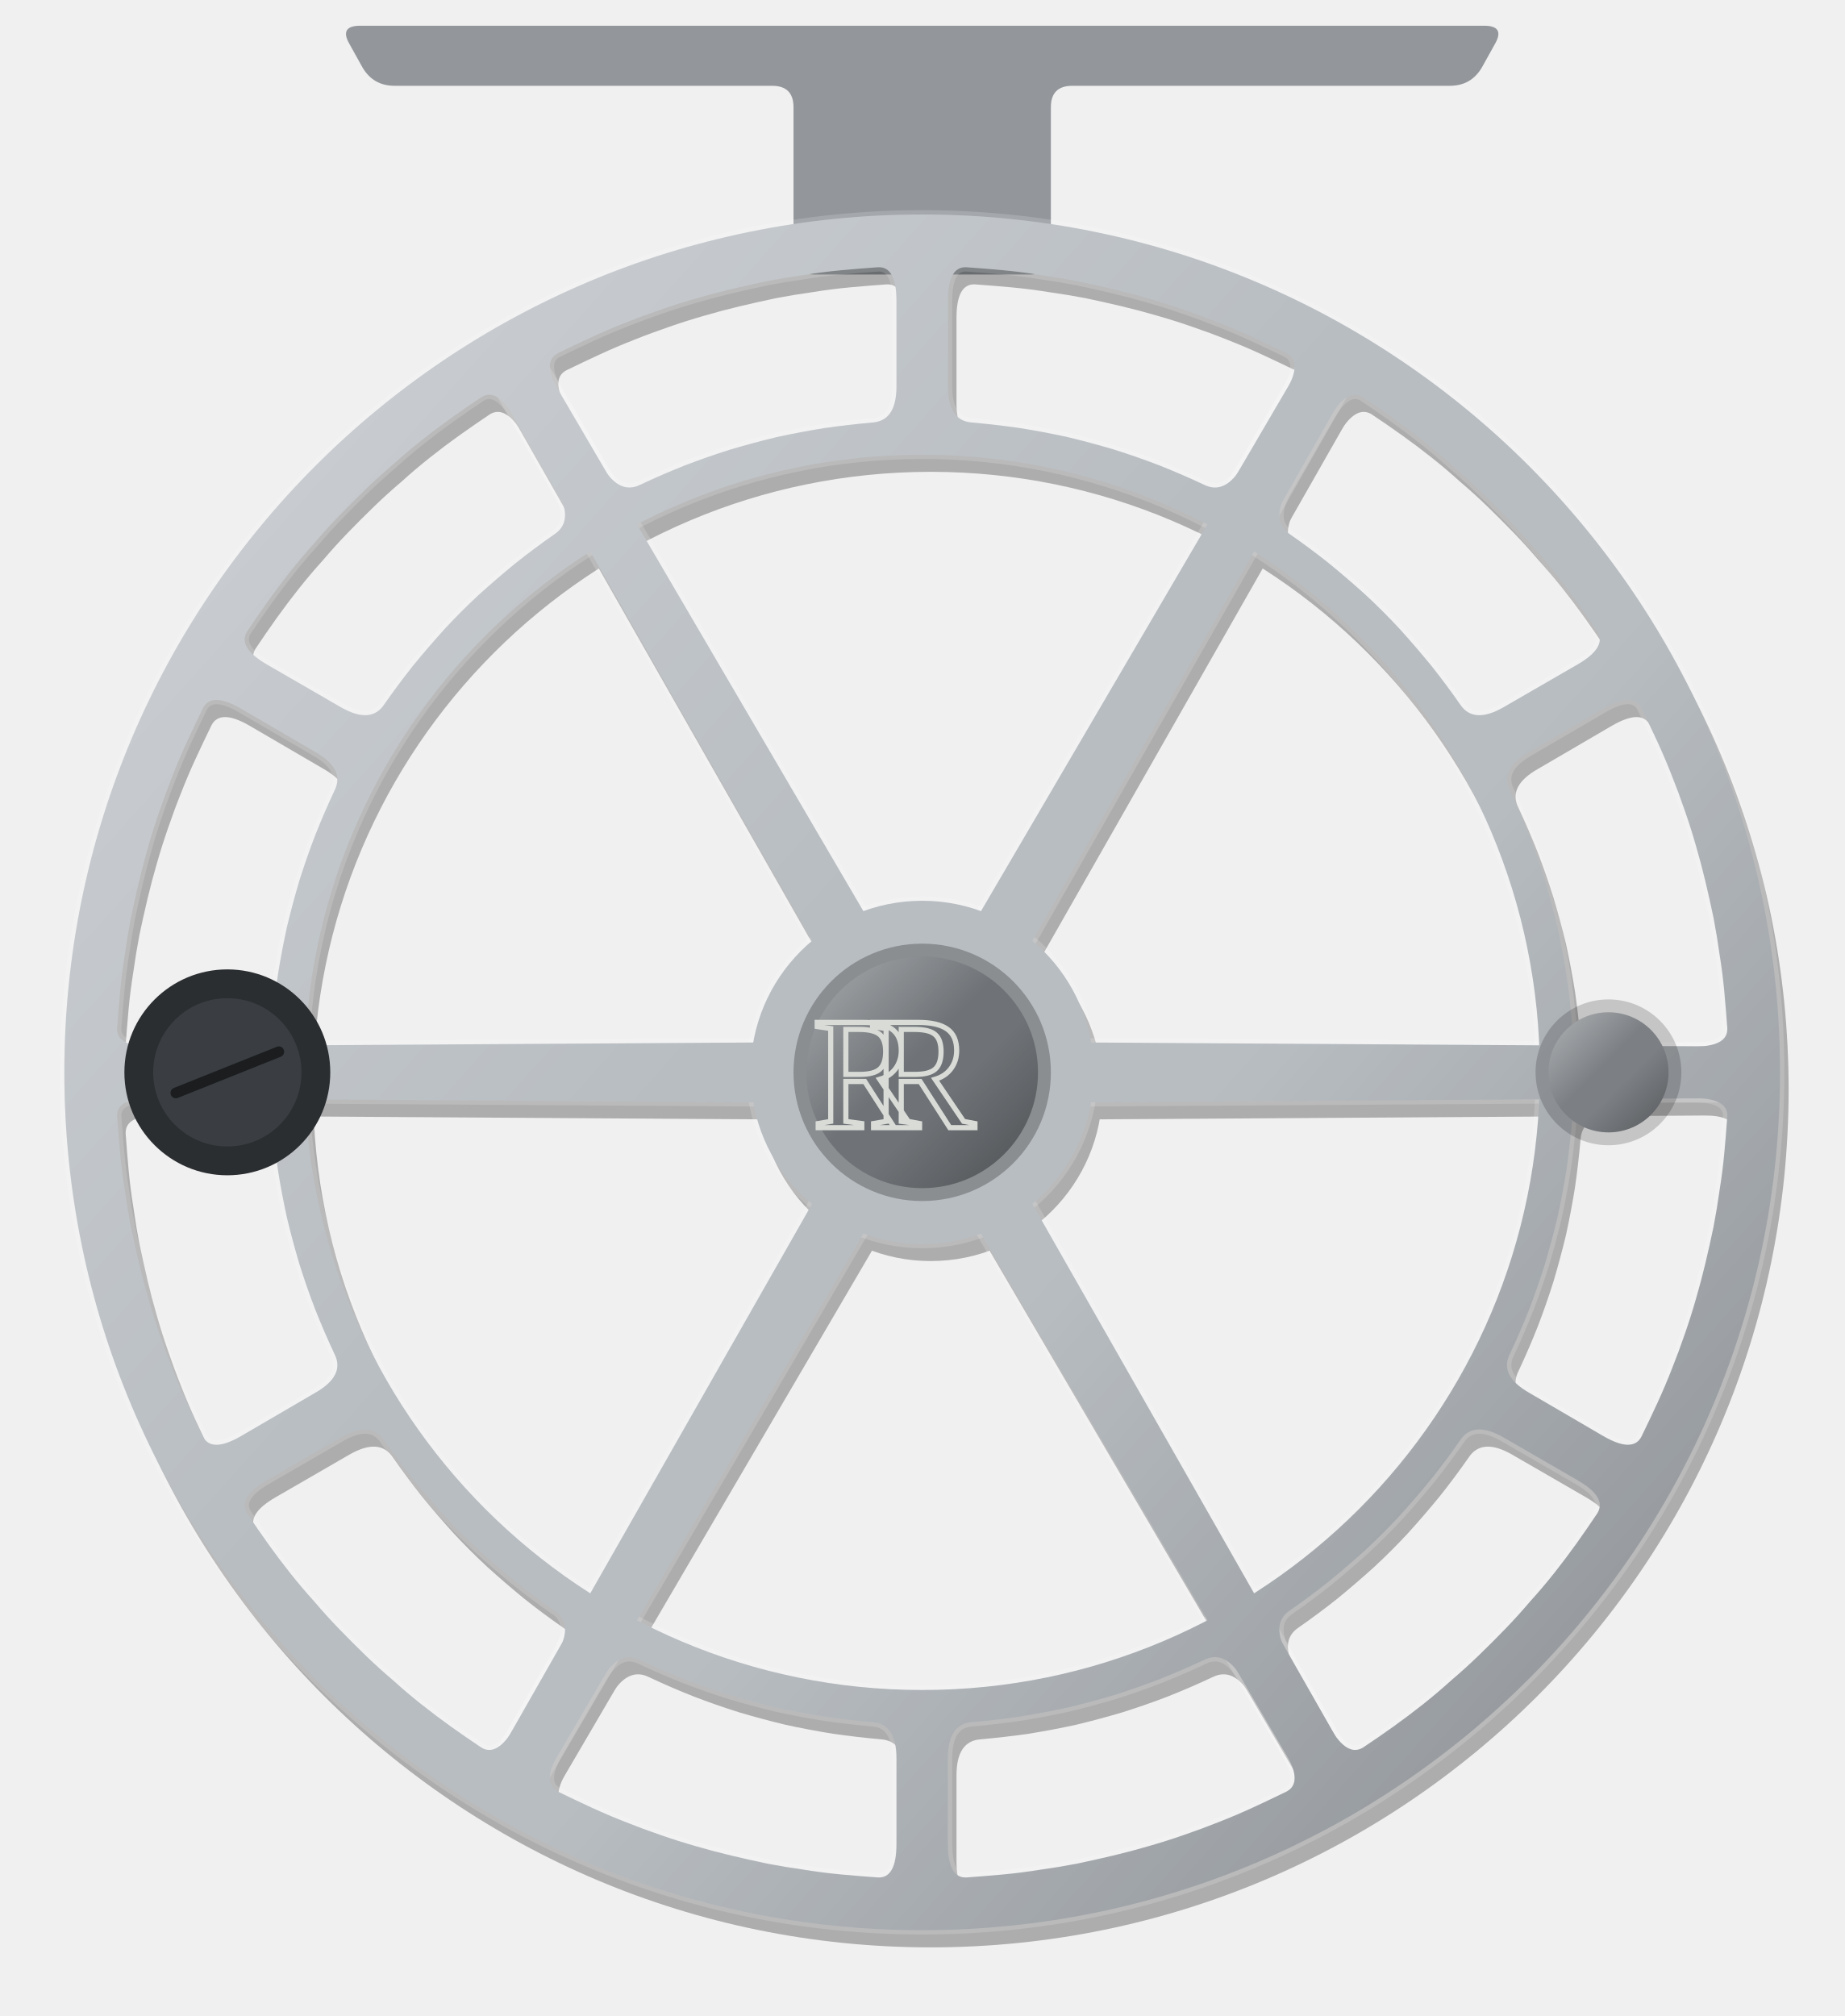
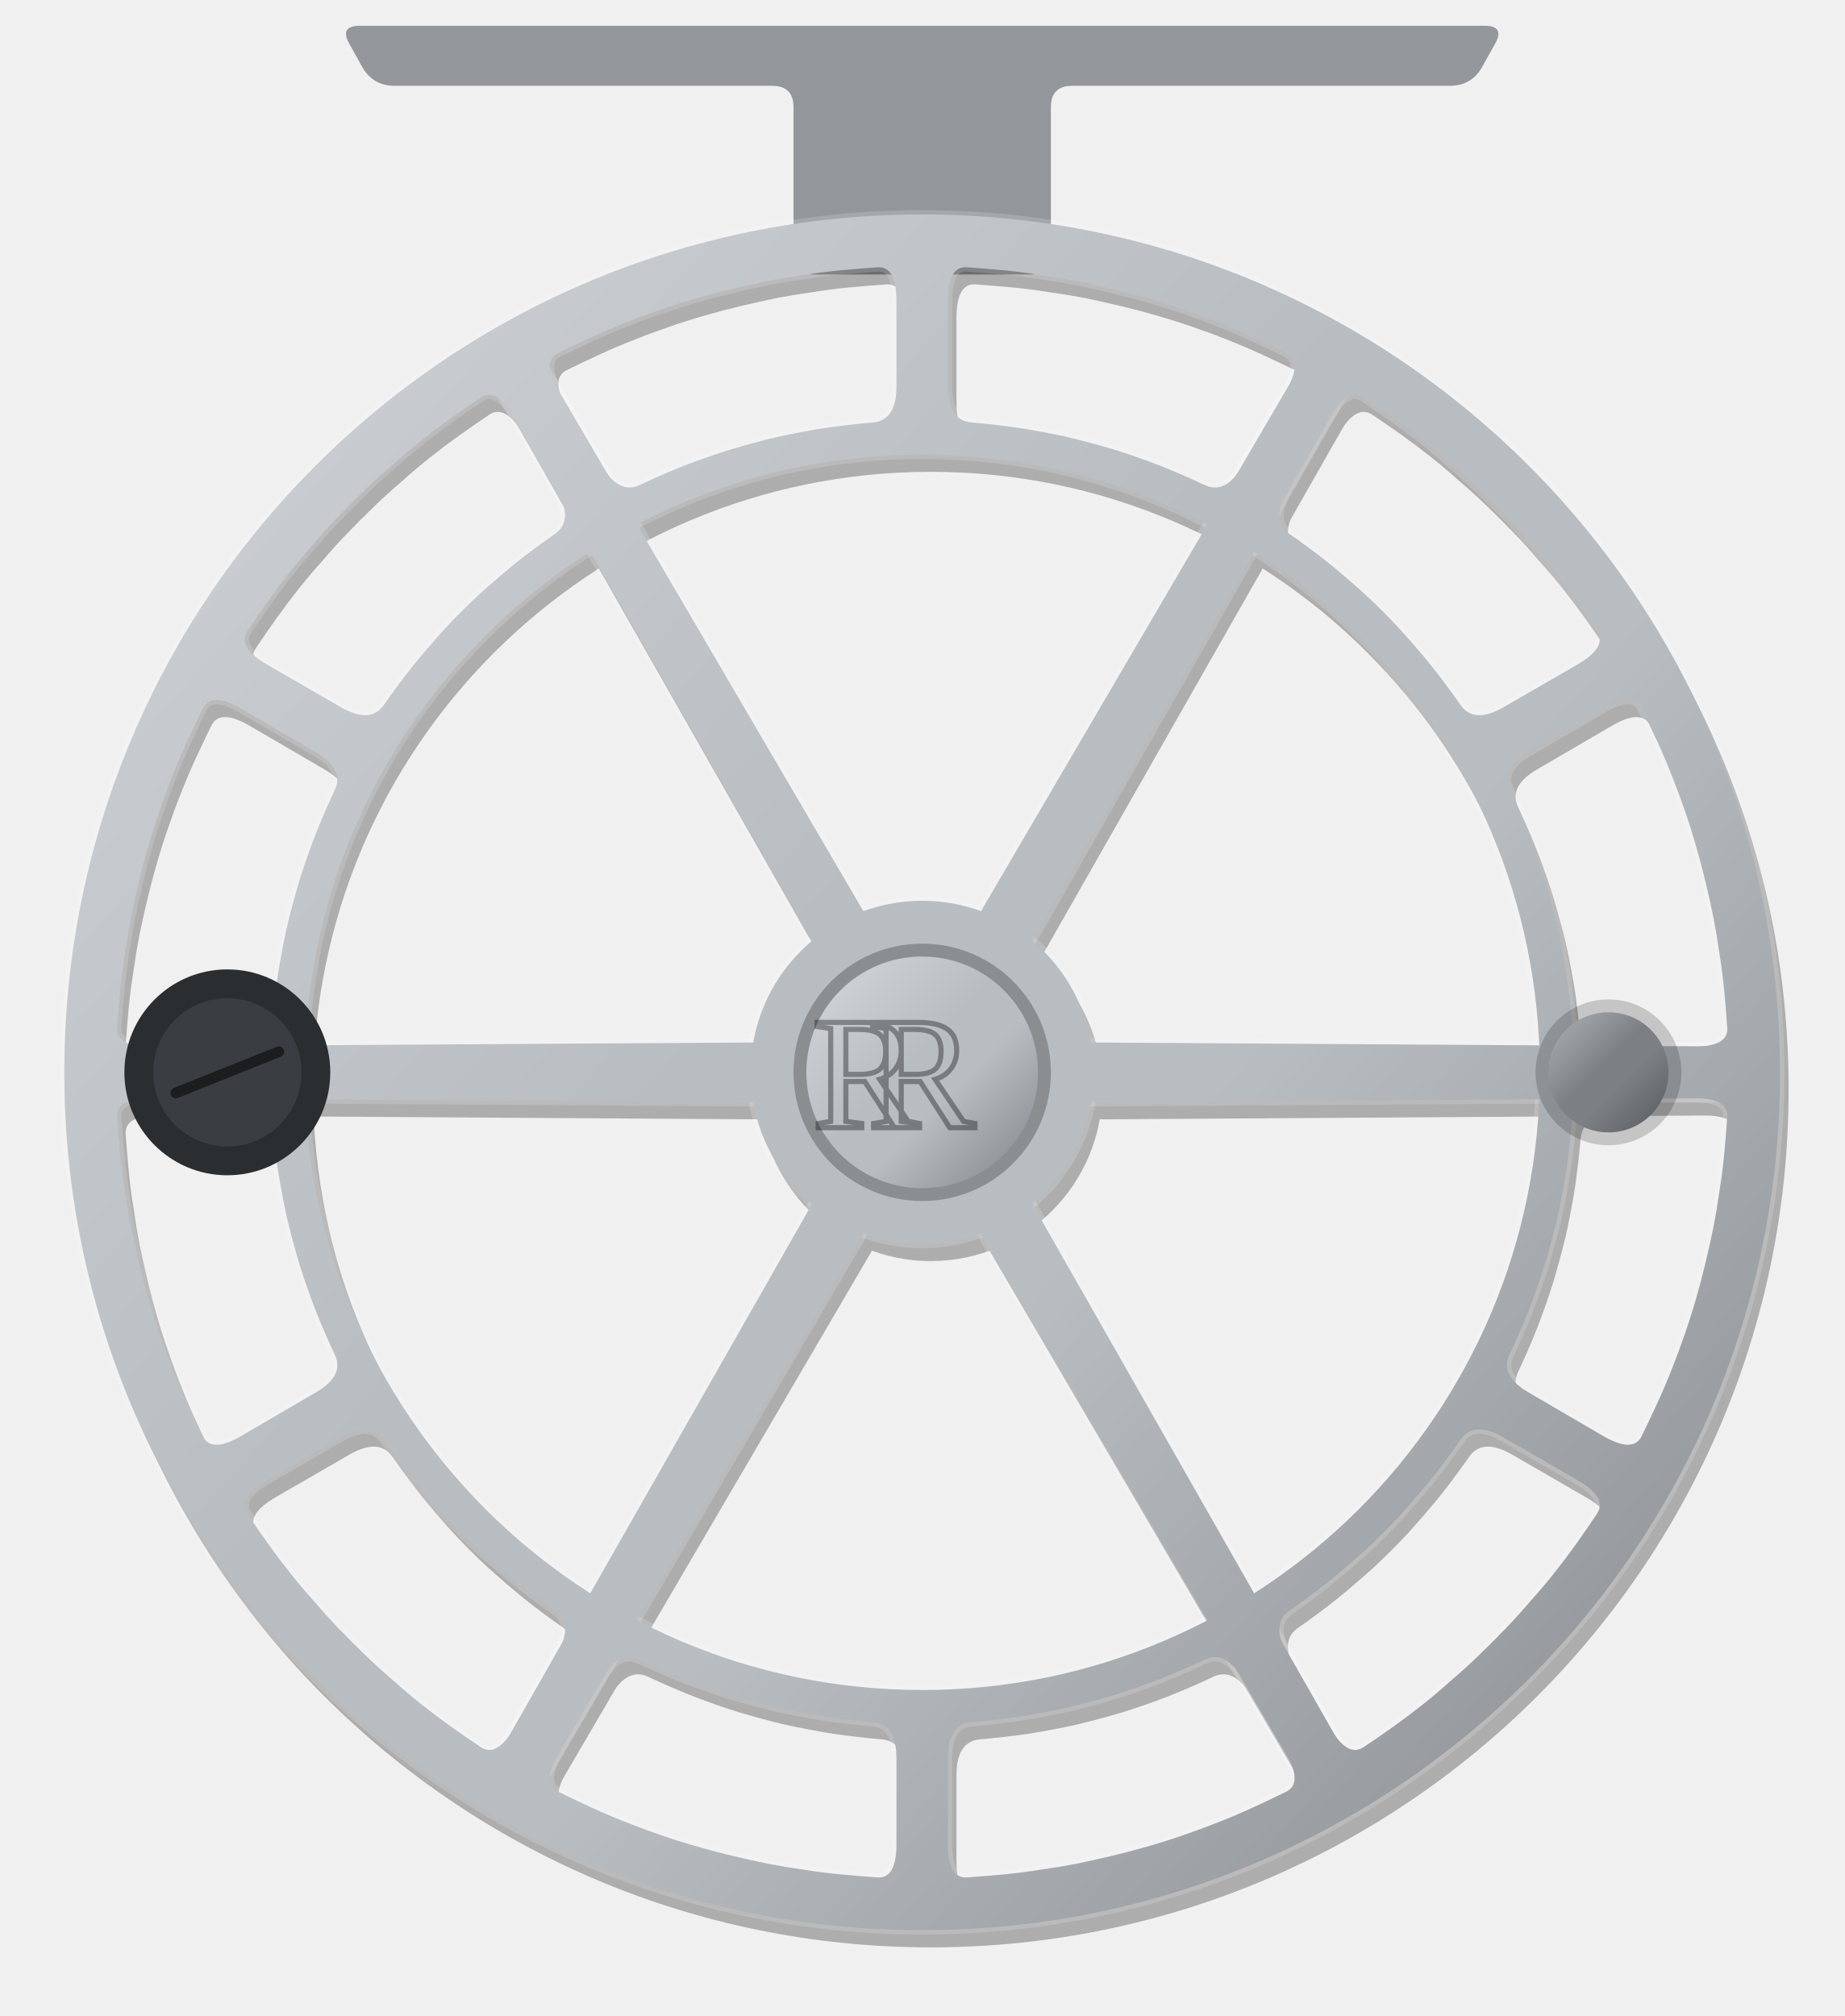
<svg xmlns="http://www.w3.org/2000/svg" viewBox="-215 -250 430 470" color="#b8bdc2">
  <defs>
    <linearGradient id="sheen" x1="0" y1="0" x2="1" y2="1">
      <stop offset="0" stop-color="#fff" stop-opacity=".4" />
      <stop offset=".45" stop-color="#fff" stop-opacity="0" />
      <stop offset=".6" stop-color="#000" stop-opacity="0" />
      <stop offset="1" stop-color="#000" stop-opacity=".3" />
    </linearGradient>
    <g id="back" fill-rule="evenodd">
      <path d="M-133.5 -239.7Q-136 -244 -131 -244L131 -244Q136 -244 133.5 -239.7L130.5 -234.3Q128 -230 123 -230L35 -230Q30 -230 30 -225L30 -191Q30 -186 25 -186L-25 -186Q-30 -186 -30 -191L-30 -225Q-30 -230 -35 -230L-123 -230Q-128 -230 -130.5 -234.3Z" />
    </g>
    <g id="body" fill-rule="evenodd">
      <path d="M-200 0a200 200 0 1 0 400 0a200 200 0 1 0 -400 0ZM-144 0a144 144 0 1 0 288 0a144 144 0 1 0 -288 0ZM6 -179.9Q6 -187.9 10.3 -187.7L10.3 -187.7Q14.6 -187.4 18.9 -187L18.9 -187Q23.2 -186.6 27.5 -185.9L27.5 -185.9Q31.8 -185.3 36 -184.5L36 -184.5Q40.3 -183.6 44.5 -182.6L44.5 -182.6Q48.7 -181.6 52.8 -180.4L52.8 -180.4Q57 -179.2 61 -177.8L61 -177.8Q65.1 -176.4 69.1 -174.8L69.1 -174.8Q73.2 -173.2 77.1 -171.4L77.1 -171.4Q81 -169.6 84.9 -167.7L84.9 -167.7Q88.8 -165.7 84.8 -158.8L74.7 -141.5Q70.7 -134.5 65.7 -137L65.7 -137Q60.6 -139.4 55.3 -141.5L55.3 -141.5Q50.1 -143.5 44.7 -145.2L44.7 -145.2Q39.3 -146.8 33.9 -148.1L33.9 -148.1Q28.4 -149.3 22.8 -150.2L22.8 -150.2Q17.2 -151 11.6 -151.5L11.6 -151.5Q6 -151.9 6 -159.9ZM95.1 -152.8Q99.1 -159.7 102.8 -157.4L102.8 -157.4Q106.4 -155 109.9 -152.5L109.9 -152.5Q113.4 -150 116.8 -147.3L116.8 -147.3Q120.2 -144.6 123.4 -141.7L123.4 -141.7Q126.7 -138.9 129.8 -135.9L129.8 -135.9Q132.9 -132.9 135.9 -129.8L135.9 -129.8Q138.9 -126.7 141.7 -123.4L141.7 -123.4Q144.6 -120.2 147.3 -116.8L147.3 -116.8Q150 -113.4 152.5 -109.9L152.5 -109.9Q155 -106.4 157.4 -102.8L157.4 -102.8Q159.7 -99.1 152.8 -95.1L135.5 -85.1Q128.5 -81.1 125.4 -85.8L125.4 -85.8Q122.2 -90.4 118.7 -94.8L118.7 -94.8Q115.1 -99.2 111.3 -103.4L111.3 -103.4Q107.5 -107.5 103.4 -111.3L103.4 -111.3Q99.2 -115.1 94.8 -118.7L94.8 -118.7Q90.4 -122.2 85.8 -125.4L85.8 -125.4Q81.1 -128.5 85.1 -135.5ZM158.8 -84.8Q165.7 -88.8 167.7 -84.9L167.7 -84.9Q169.6 -81 171.4 -77.1L171.4 -77.1Q173.2 -73.2 174.8 -69.1L174.8 -69.1Q176.4 -65.1 177.8 -61L177.8 -61Q179.2 -57 180.4 -52.8L180.4 -52.8Q181.6 -48.7 182.6 -44.5L182.6 -44.5Q183.6 -40.3 184.5 -36L184.5 -36Q185.3 -31.8 185.9 -27.5L185.9 -27.5Q186.6 -23.2 187 -18.9L187 -18.9Q187.4 -14.6 187.7 -10.3L187.7 -10.3Q187.9 -6 179.9 -6L159.9 -6Q151.9 -6 151.5 -11.6L151.5 -11.6Q151 -17.2 150.2 -22.8L150.2 -22.8Q149.3 -28.4 148.1 -33.9L148.1 -33.9Q146.8 -39.3 145.2 -44.7L145.2 -44.7Q143.5 -50.1 141.5 -55.3L141.5 -55.3Q139.4 -60.6 137 -65.7L137 -65.7Q134.5 -70.7 141.5 -74.7ZM179.9 6Q187.9 6 187.7 10.3L187.7 10.3Q187.4 14.6 187 18.9L187 18.9Q186.6 23.2 185.9 27.5L185.9 27.5Q185.3 31.8 184.5 36L184.5 36Q183.6 40.3 182.6 44.5L182.6 44.5Q181.6 48.7 180.4 52.8L180.4 52.8Q179.2 57 177.8 61L177.8 61Q176.4 65.1 174.8 69.1L174.8 69.1Q173.2 73.2 171.4 77.1L171.4 77.1Q169.6 81 167.7 84.9L167.7 84.9Q165.7 88.8 158.8 84.8L141.5 74.7Q134.5 70.7 137 65.7L137 65.7Q139.4 60.6 141.5 55.3L141.5 55.3Q143.5 50.1 145.2 44.7L145.2 44.7Q146.8 39.3 148.1 33.9L148.1 33.9Q149.3 28.4 150.2 22.8L150.2 22.8Q151 17.2 151.5 11.6L151.5 11.6Q151.9 6 159.9 6ZM152.8 95.1Q159.7 99.1 157.4 102.8L157.4 102.8Q155 106.4 152.5 109.9L152.5 109.9Q150 113.4 147.3 116.8L147.3 116.8Q144.6 120.2 141.7 123.4L141.7 123.4Q138.9 126.7 135.9 129.8L135.9 129.8Q132.9 132.9 129.8 135.9L129.8 135.9Q126.7 138.9 123.4 141.7L123.4 141.7Q120.2 144.6 116.8 147.3L116.8 147.3Q113.4 150 109.9 152.5L109.9 152.5Q106.4 155 102.8 157.4L102.8 157.4Q99.1 159.7 95.1 152.8L85.1 135.5Q81.1 128.5 85.8 125.4L85.8 125.4Q90.4 122.2 94.8 118.7L94.8 118.7Q99.2 115.1 103.4 111.3L103.4 111.3Q107.5 107.5 111.3 103.4L111.3 103.4Q115.1 99.2 118.7 94.8L118.7 94.8Q122.2 90.4 125.4 85.8L125.4 85.8Q128.5 81.1 135.5 85.1ZM84.8 158.8Q88.8 165.7 84.9 167.7L84.9 167.7Q81 169.6 77.1 171.4L77.1 171.4Q73.2 173.2 69.1 174.8L69.1 174.8Q65.1 176.4 61 177.8L61 177.8Q57 179.2 52.8 180.4L52.8 180.4Q48.7 181.6 44.5 182.6L44.5 182.6Q40.3 183.6 36 184.5L36 184.5Q31.8 185.3 27.5 185.9L27.5 185.9Q23.2 186.6 18.9 187L18.9 187Q14.6 187.4 10.3 187.7L10.3 187.7Q6 187.9 6 179.9L6 159.9Q6 151.9 11.6 151.5L11.6 151.5Q17.2 151 22.8 150.2L22.8 150.2Q28.4 149.3 33.9 148.1L33.9 148.1Q39.3 146.8 44.7 145.2L44.7 145.2Q50.1 143.5 55.3 141.5L55.3 141.5Q60.6 139.4 65.7 137L65.7 137Q70.7 134.5 74.7 141.5ZM-6 179.9Q-6 187.9 -10.3 187.7L-10.3 187.7Q-14.6 187.4 -18.9 187L-18.9 187Q-23.2 186.6 -27.5 185.9L-27.5 185.9Q-31.8 185.3 -36 184.5L-36 184.5Q-40.3 183.6 -44.5 182.6L-44.5 182.6Q-48.7 181.6 -52.8 180.4L-52.8 180.4Q-57 179.2 -61 177.8L-61 177.8Q-65.1 176.4 -69.1 174.8L-69.1 174.8Q-73.2 173.2 -77.1 171.4L-77.1 171.4Q-81 169.6 -84.9 167.7L-84.9 167.7Q-88.8 165.7 -84.8 158.8L-74.7 141.5Q-70.7 134.5 -65.7 137L-65.7 137Q-60.6 139.4 -55.3 141.5L-55.3 141.5Q-50.1 143.5 -44.7 145.2L-44.7 145.2Q-39.3 146.8 -33.9 148.1L-33.9 148.1Q-28.4 149.3 -22.8 150.2L-22.8 150.2Q-17.2 151 -11.6 151.5L-11.6 151.5Q-6 151.9 -6 159.9ZM-95.1 152.8Q-99.1 159.7 -102.8 157.4L-102.8 157.4Q-106.4 155 -109.9 152.5L-109.9 152.5Q-113.4 150 -116.8 147.3L-116.8 147.3Q-120.2 144.6 -123.4 141.7L-123.4 141.7Q-126.7 138.9 -129.8 135.9L-129.8 135.9Q-132.9 132.9 -135.9 129.8L-135.9 129.8Q-138.9 126.7 -141.7 123.4L-141.7 123.4Q-144.6 120.2 -147.3 116.8L-147.3 116.8Q-150 113.4 -152.5 109.9L-152.5 109.9Q-155 106.4 -157.4 102.8L-157.4 102.8Q-159.7 99.1 -152.8 95.1L-135.5 85.1Q-128.5 81.1 -125.4 85.8L-125.4 85.8Q-122.2 90.4 -118.7 94.8L-118.7 94.8Q-115.1 99.2 -111.3 103.4L-111.3 103.4Q-107.5 107.5 -103.4 111.3L-103.4 111.3Q-99.2 115.1 -94.8 118.7L-94.8 118.7Q-90.4 122.2 -85.8 125.4L-85.8 125.4Q-81.1 128.5 -85.1 135.5ZM-158.8 84.8Q-165.7 88.8 -167.7 84.9L-167.7 84.9Q-169.6 81 -171.4 77.1L-171.4 77.1Q-173.2 73.2 -174.8 69.1L-174.8 69.1Q-176.4 65.1 -177.8 61L-177.8 61Q-179.2 57 -180.4 52.8L-180.4 52.8Q-181.6 48.7 -182.6 44.5L-182.6 44.5Q-183.6 40.3 -184.5 36L-184.5 36Q-185.3 31.8 -185.9 27.5L-185.9 27.5Q-186.6 23.2 -187 18.9L-187 18.9Q-187.4 14.6 -187.7 10.3L-187.7 10.3Q-187.9 6 -179.9 6L-159.9 6Q-151.9 6 -151.5 11.6L-151.5 11.6Q-151 17.2 -150.2 22.8L-150.2 22.8Q-149.3 28.4 -148.1 33.9L-148.1 33.9Q-146.8 39.3 -145.2 44.7L-145.2 44.7Q-143.5 50.1 -141.5 55.3L-141.5 55.3Q-139.4 60.6 -137 65.7L-137 65.7Q-134.5 70.7 -141.5 74.7ZM-179.9 -6Q-187.9 -6 -187.7 -10.3L-187.7 -10.3Q-187.4 -14.6 -187 -18.9L-187 -18.9Q-186.6 -23.2 -185.9 -27.5L-185.9 -27.5Q-185.3 -31.8 -184.5 -36L-184.5 -36Q-183.6 -40.3 -182.6 -44.5L-182.6 -44.5Q-181.6 -48.7 -180.4 -52.8L-180.4 -52.8Q-179.2 -57 -177.8 -61L-177.8 -61Q-176.4 -65.1 -174.8 -69.1L-174.8 -69.1Q-173.2 -73.2 -171.4 -77.1L-171.4 -77.1Q-169.6 -81 -167.7 -84.9L-167.7 -84.9Q-165.7 -88.8 -158.8 -84.8L-141.5 -74.7Q-134.5 -70.7 -137 -65.7L-137 -65.7Q-139.4 -60.6 -141.5 -55.3L-141.5 -55.3Q-143.5 -50.1 -145.2 -44.7L-145.2 -44.7Q-146.8 -39.3 -148.1 -33.9L-148.1 -33.9Q-149.3 -28.4 -150.2 -22.8L-150.2 -22.8Q-151 -17.2 -151.5 -11.6L-151.5 -11.6Q-151.9 -6 -159.9 -6ZM-152.8 -95.1Q-159.7 -99.1 -157.4 -102.8L-157.4 -102.8Q-155 -106.4 -152.5 -109.9L-152.5 -109.9Q-150 -113.4 -147.3 -116.8L-147.3 -116.8Q-144.6 -120.2 -141.7 -123.4L-141.7 -123.4Q-138.9 -126.7 -135.9 -129.8L-135.9 -129.8Q-132.9 -132.9 -129.8 -135.9L-129.8 -135.9Q-126.7 -138.9 -123.4 -141.7L-123.4 -141.7Q-120.2 -144.6 -116.8 -147.3L-116.8 -147.3Q-113.4 -150 -109.9 -152.5L-109.9 -152.5Q-106.4 -155 -102.8 -157.4L-102.8 -157.4Q-99.1 -159.7 -95.1 -152.8L-85.1 -135.5Q-81.1 -128.5 -85.8 -125.4L-85.8 -125.4Q-90.4 -122.2 -94.8 -118.7L-94.8 -118.7Q-99.2 -115.1 -103.4 -111.3L-103.4 -111.3Q-107.5 -107.5 -111.3 -103.4L-111.3 -103.4Q-115.1 -99.2 -118.7 -94.8L-118.7 -94.8Q-122.2 -90.4 -125.4 -85.8L-125.4 -85.8Q-128.5 -81.1 -135.5 -85.1ZM-84.8 -158.8Q-88.8 -165.7 -84.9 -167.7L-84.9 -167.7Q-81 -169.6 -77.1 -171.4L-77.1 -171.4Q-73.2 -173.2 -69.1 -174.8L-69.1 -174.8Q-65.1 -176.4 -61 -177.8L-61 -177.8Q-57 -179.2 -52.8 -180.4L-52.8 -180.4Q-48.7 -181.6 -44.5 -182.6L-44.5 -182.6Q-40.3 -183.6 -36 -184.5L-36 -184.5Q-31.8 -185.3 -27.5 -185.9L-27.5 -185.9Q-23.2 -186.6 -18.9 -187L-18.9 -187Q-14.6 -187.4 -10.3 -187.7L-10.3 -187.7Q-6 -187.9 -6 -179.9L-6 -159.9Q-6 -151.9 -11.6 -151.5L-11.6 -151.5Q-17.2 -151 -22.8 -150.2L-22.8 -150.2Q-28.4 -149.3 -33.9 -148.1L-33.9 -148.1Q-39.3 -146.8 -44.7 -145.2L-44.7 -145.2Q-50.1 -143.5 -55.3 -141.5L-55.3 -141.5Q-60.6 -139.4 -65.7 -137L-65.7 -137Q-70.7 -134.5 -74.7 -141.5Z" />
      <path d="M30 4Q30 7 33 7L191 6Q194 6 194 3L194 -3Q194 -6 191 -6L33 -7Q30 -7 30 -4Z" />
      <path d="M11.5 28Q8.9 29.5 10.5 32.1L90.3 168.4Q91.8 171 94.4 169.5L99.6 166.5Q102.2 165 100.7 162.4L22.5 25.1Q21.1 22.5 18.5 24Z" />
      <path d="M-18.5 24Q-21.1 22.5 -22.5 25.1L-100.7 162.4Q-102.2 165 -99.6 166.5L-94.4 169.5Q-91.8 171 -90.3 168.4L-10.5 32.1Q-8.9 29.5 -11.5 28Z" />
      <path d="M-30 -4Q-30 -7 -33 -7L-191 -6Q-194 -6 -194 -3L-194 3Q-194 6 -191 6L-33 7Q-30 7 -30 4Z" />
      <path d="M-11.5 -28Q-8.9 -29.5 -10.5 -32.1L-90.3 -168.4Q-91.8 -171 -94.4 -169.5L-99.6 -166.5Q-102.2 -165 -100.7 -162.4L-22.5 -25.1Q-21.1 -22.5 -18.5 -24Z" />
      <path d="M18.5 -24Q21.1 -22.5 22.5 -25.1L100.7 -162.4Q102.2 -165 99.6 -166.5L94.4 -169.5Q91.8 -171 90.3 -168.4L10.5 -32.1Q8.9 -29.5 11.5 -28Z" />
      <path d="M-40 0a40 40 0 1 0 80 0a40 40 0 1 0 -80 0Z" />
    </g>
    <mask id="body-mask">
      <use href="#body" fill="#fff" />
    </mask>
  </defs>
  <use href="#back" fill="currentColor" />
  <use href="#back" fill="#000" opacity=".2" />
  <use href="#body" fill="#000" opacity=".28" transform="translate(2 4)" />
  <use href="#body" fill="none" stroke="#fff" stroke-opacity=".16" stroke-width="2" />
  <use href="#body" fill="currentColor" />
  <rect x="-215" y="-250" width="430" height="470" fill="url(#sheen)" mask="url(#body-mask)" />
  <circle r="30" fill="#000" fill-opacity=".25" />
-   <circle r="27" fill="#6f7377" />
+   <circle r="27" style="fill:var(--reel-accent, currentColor)" />
  <circle r="27" fill="url(#sheen)" />
-   <text x="-6.6" y="12.9" text-anchor="middle" font-family="Georgia,'Times New Roman',serif" font-size="37.5" letter-spacing="-12.1" fill="none" stroke="#d8dbd6" stroke-opacity="1" stroke-width="1.2">RR</text>
+   <text x="-6.6" y="12.9" text-anchor="middle" font-family="Georgia,'Times New Roman',serif" font-size="37.5" letter-spacing="-12.1" fill="none" stroke="#000" stroke-opacity="0.35" stroke-width="1.2">RR</text>
  <circle cx="160" cy="0" r="17" fill="#000" fill-opacity=".18" />
  <circle cx="160" cy="0" r="14" fill="#7c8084" />
  <circle cx="160" cy="0" r="14" fill="url(#sheen)" />
  <circle cx="-162" cy="0" r="24" fill="#2b2e31" />
  <circle cx="-162" cy="0" r="17.28" fill="#3a3e42" />
  <path d="M-174 4.8L-150 -4.8" stroke="#1b1d1f" stroke-width="2.5" stroke-linecap="round" />
</svg>
